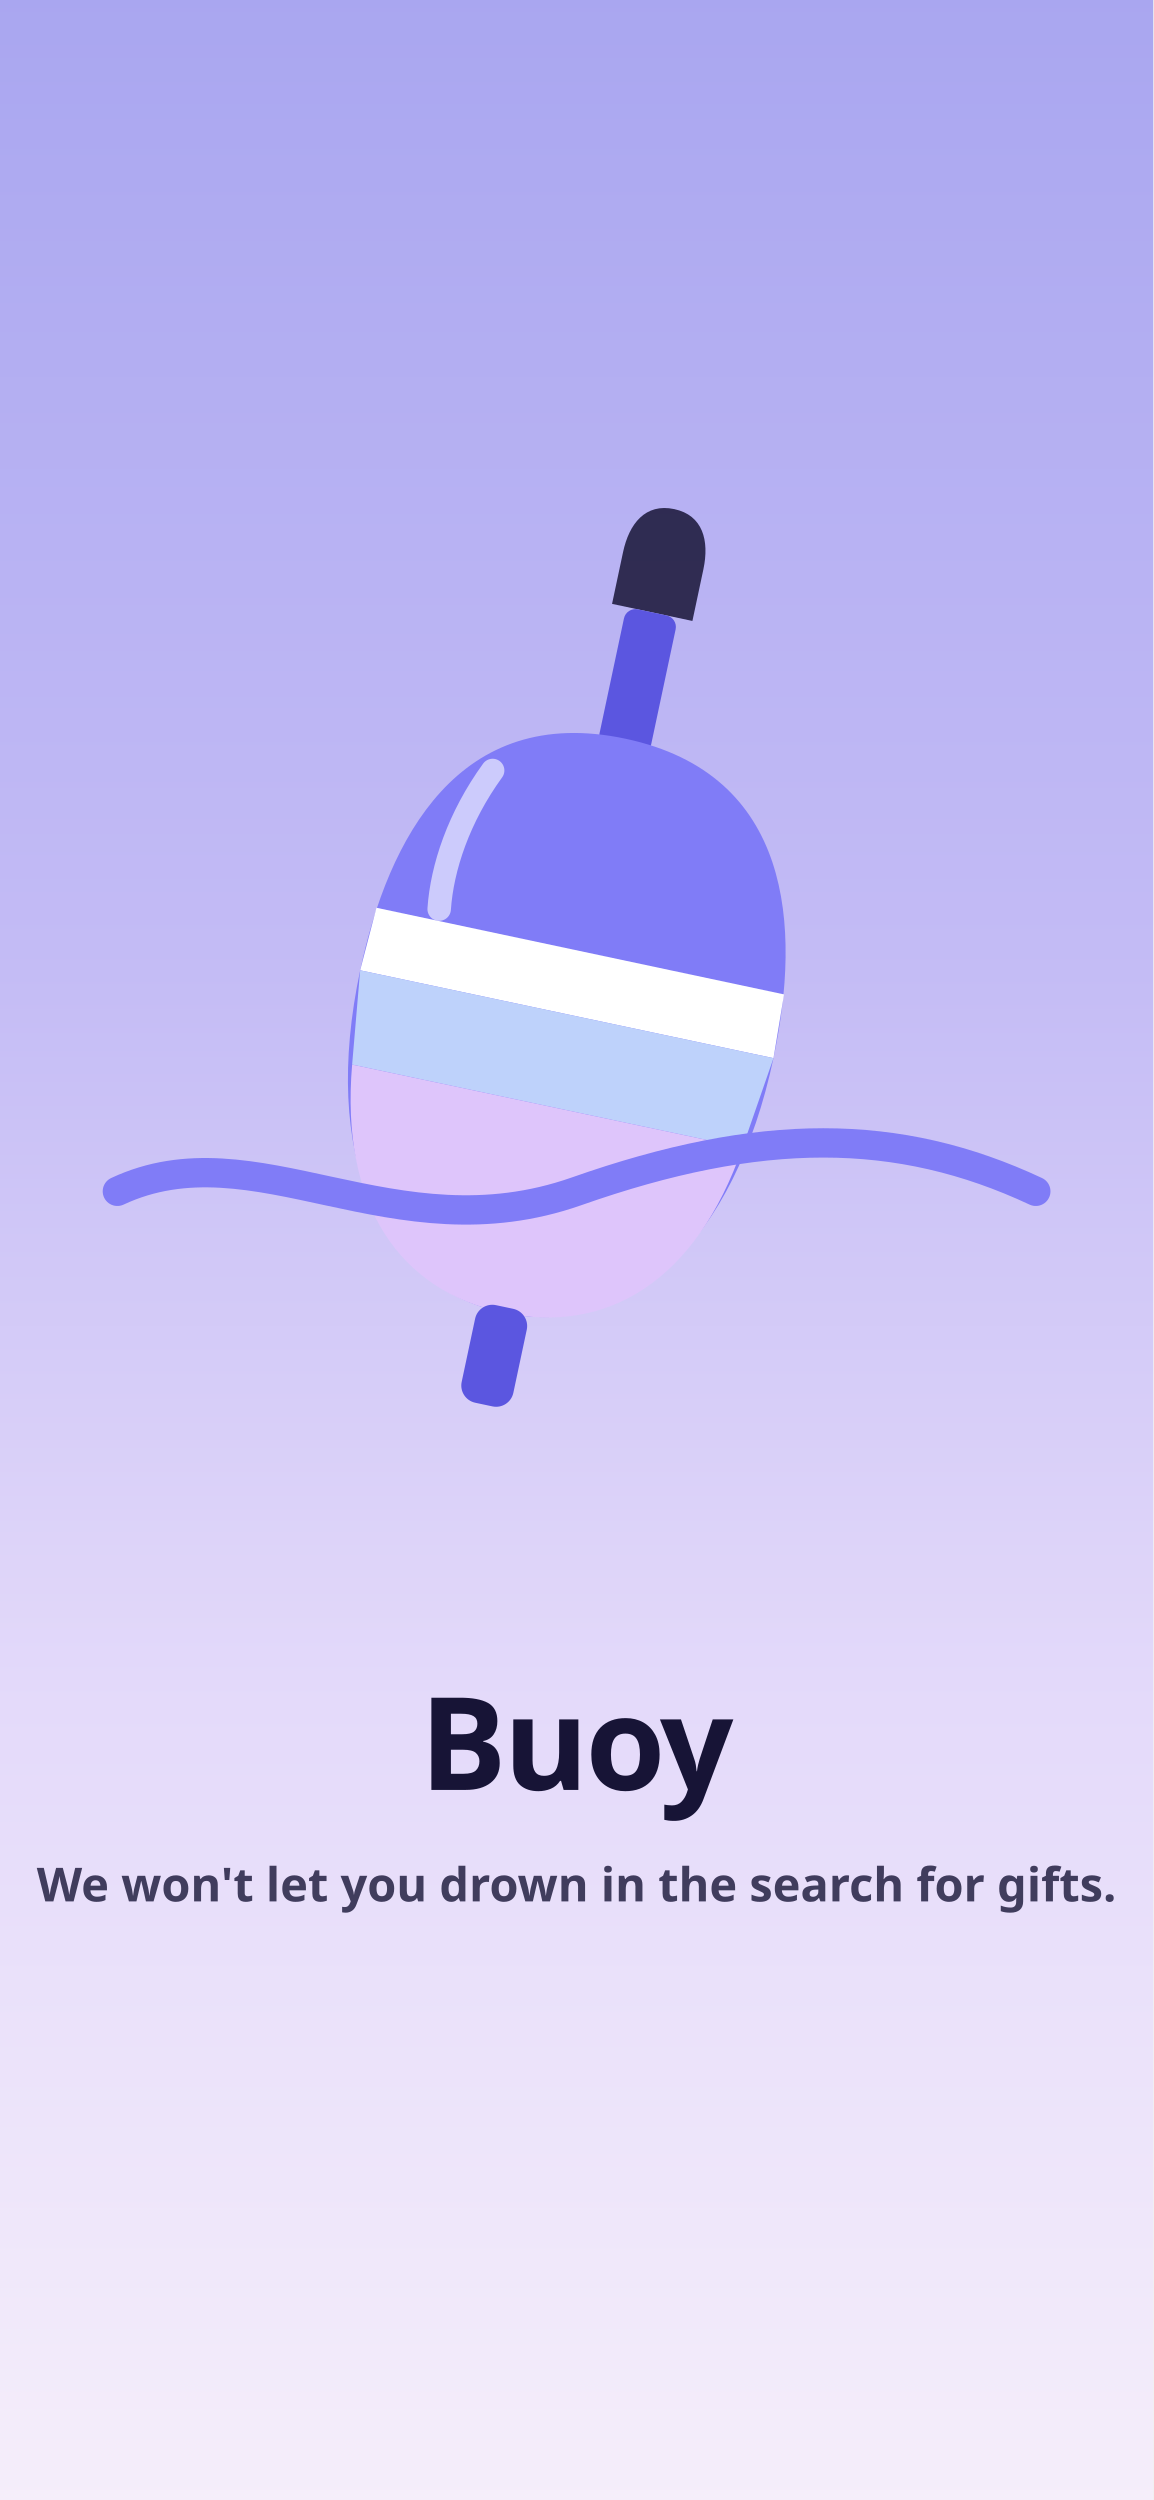
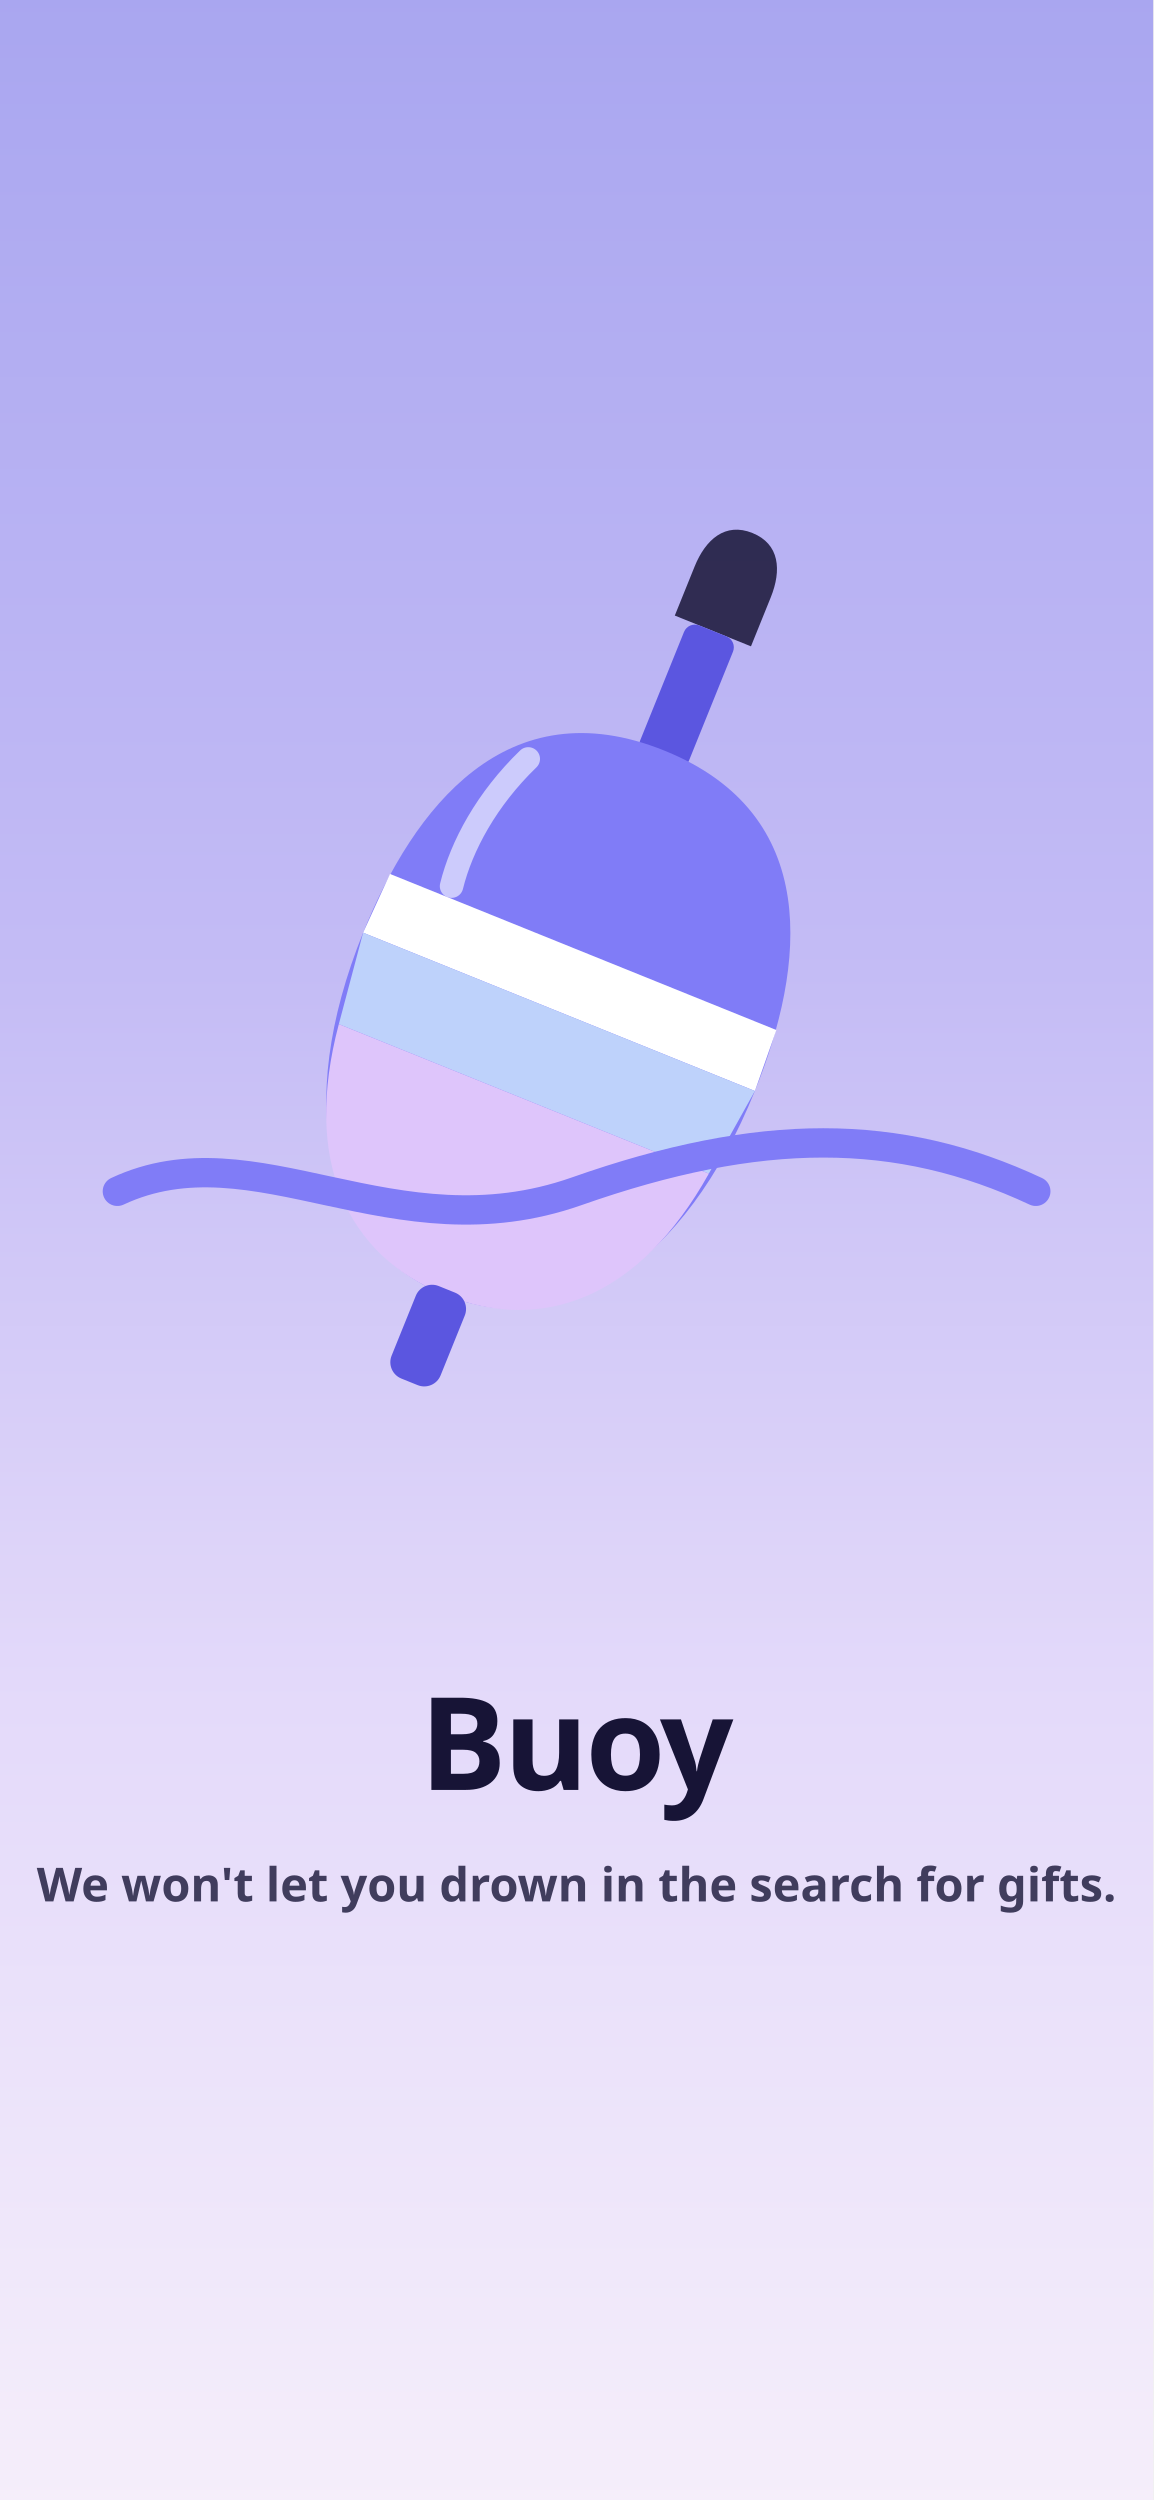
<svg xmlns="http://www.w3.org/2000/svg" viewBox="0 0 393 852" width="393" height="852">
  <defs>
    <linearGradient id="bg" x1="0" y1="0" x2="0" y2="1">
      <stop offset="0" stop-color="#A9A6F0" />
      <stop offset="0.38" stop-color="#C3BBF5" />
      <stop offset="0.68" stop-color="#E4DAFA" />
      <stop offset="1" stop-color="#F5EEFA" />
    </linearGradient>
  </defs>
  <rect width="393" height="852" fill="url(#bg)" />
  <g transform="translate(0 110)">
-     <g transform="translate(-3.5 0) scale(1) rotate(12 200 220)">
+     <g transform="translate(-3.5 0) scale(1) rotate(22 200 220)">
      <path d="M200 60 C 190 60, 186 68, 186 78 L 186 96 L 214 96 L 214 78 C 214 68, 210 60, 200 60 Z" fill="#171436" opacity="0.85" />
      <rect x="191" y="96" width="18" height="48" rx="4" fill="#5B56E0" />
      <path d="M200 140 C 258 140, 272 190, 272 236 C 272 300, 244 340, 200 340 C 156 340, 128 300, 128 236 C 128 190, 142 140, 200 140 Z" fill="#807CF7" />
      <path d="M129 214 L 271 214 L 272 236 L 128 236 Z" fill="#FFFFFF" />
      <path d="M128 236 L 272 236 L 268 268 L 132 268 Z" fill="#BED2FB" />
      <path d="M132 268 L 268 268 C 262 316, 236 340, 200 340 C 164 340, 138 316, 132 268 Z" fill="#DEC5FB" />
      <rect x="191" y="338" width="18" height="34" rx="6" fill="#5B56E0" />
      <path d="M158 160 C 150 178, 148 196, 150 210" fill="none" stroke="#FFFFFF" stroke-width="8" stroke-linecap="round" opacity="0.6" />
    </g>
    <path d="M40 296 C 87 274, 134 318, 196.5 296 S 306 274, 353 296" fill="none" stroke="#807CF7" stroke-width="10" stroke-linecap="round" />
  </g>
  <text x="196.5" y="610" text-anchor="middle" font-family="Alan Sans, system-ui, sans-serif" font-weight="800" font-size="44" fill="#171436" letter-spacing="-1">Buoy</text>
  <text x="196.5" y="648" text-anchor="middle" font-family="Alan Sans, system-ui, sans-serif" font-weight="600" font-size="16" fill="#171436" opacity="0.8">We won't let you drown in the search for gifts.</text>
</svg>
